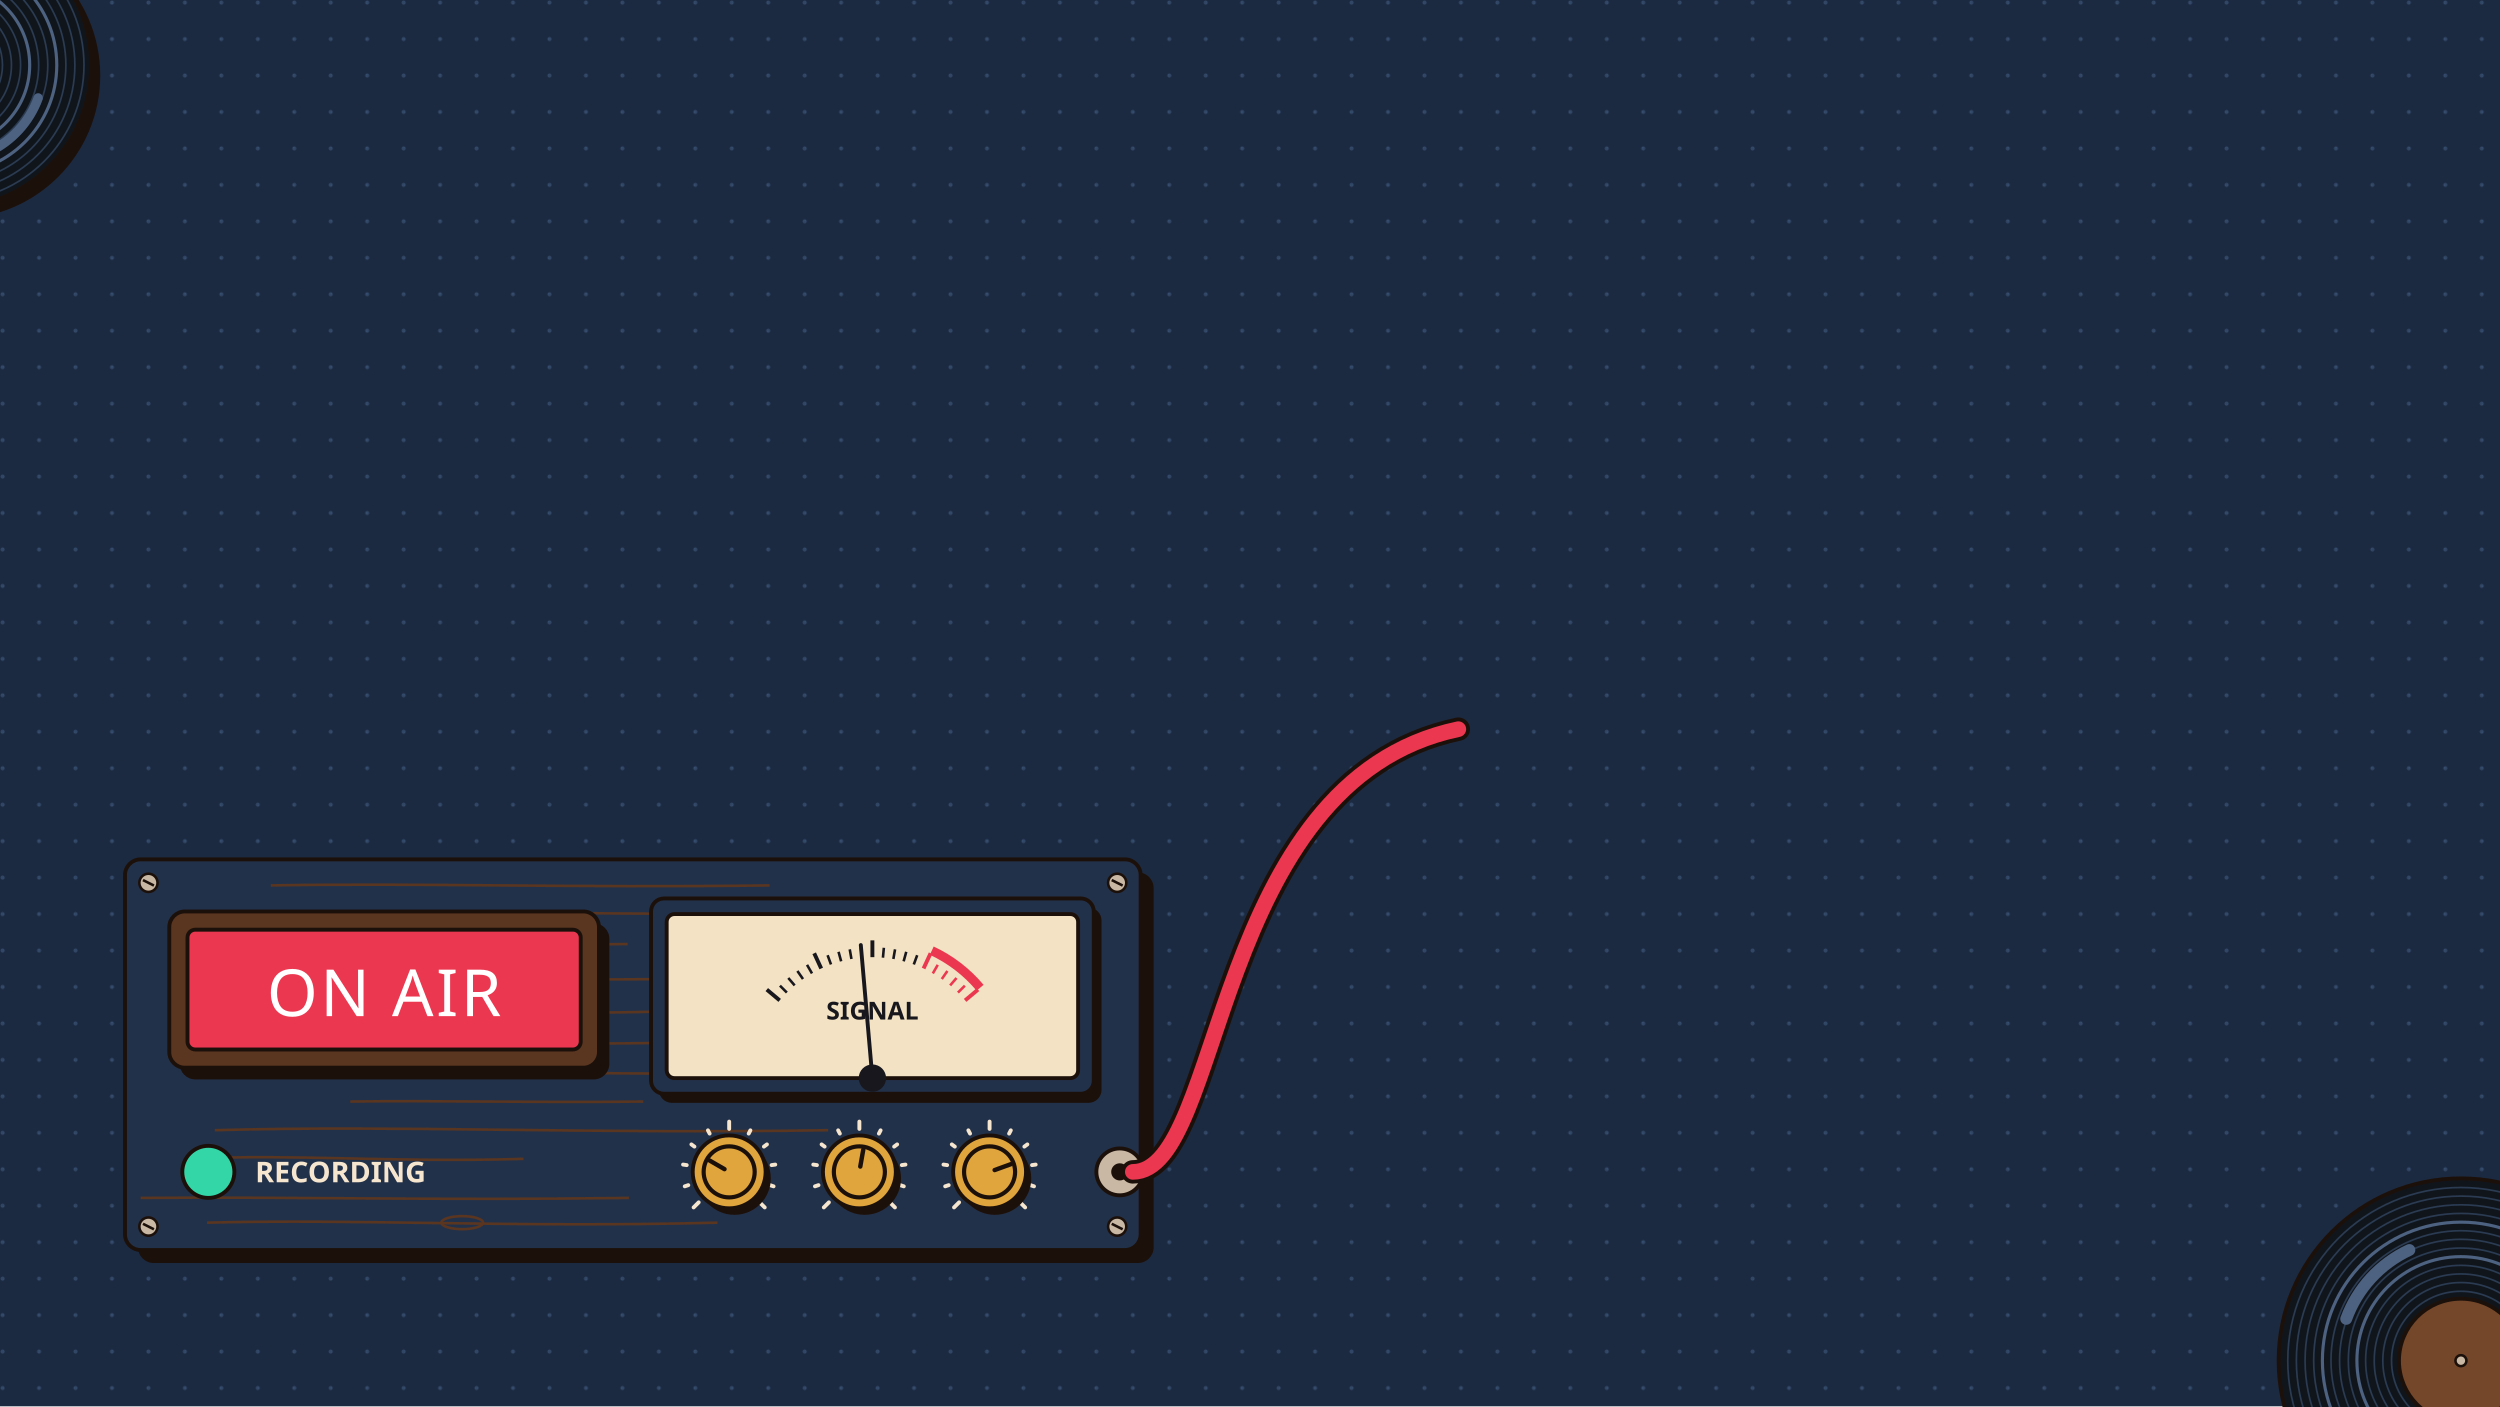
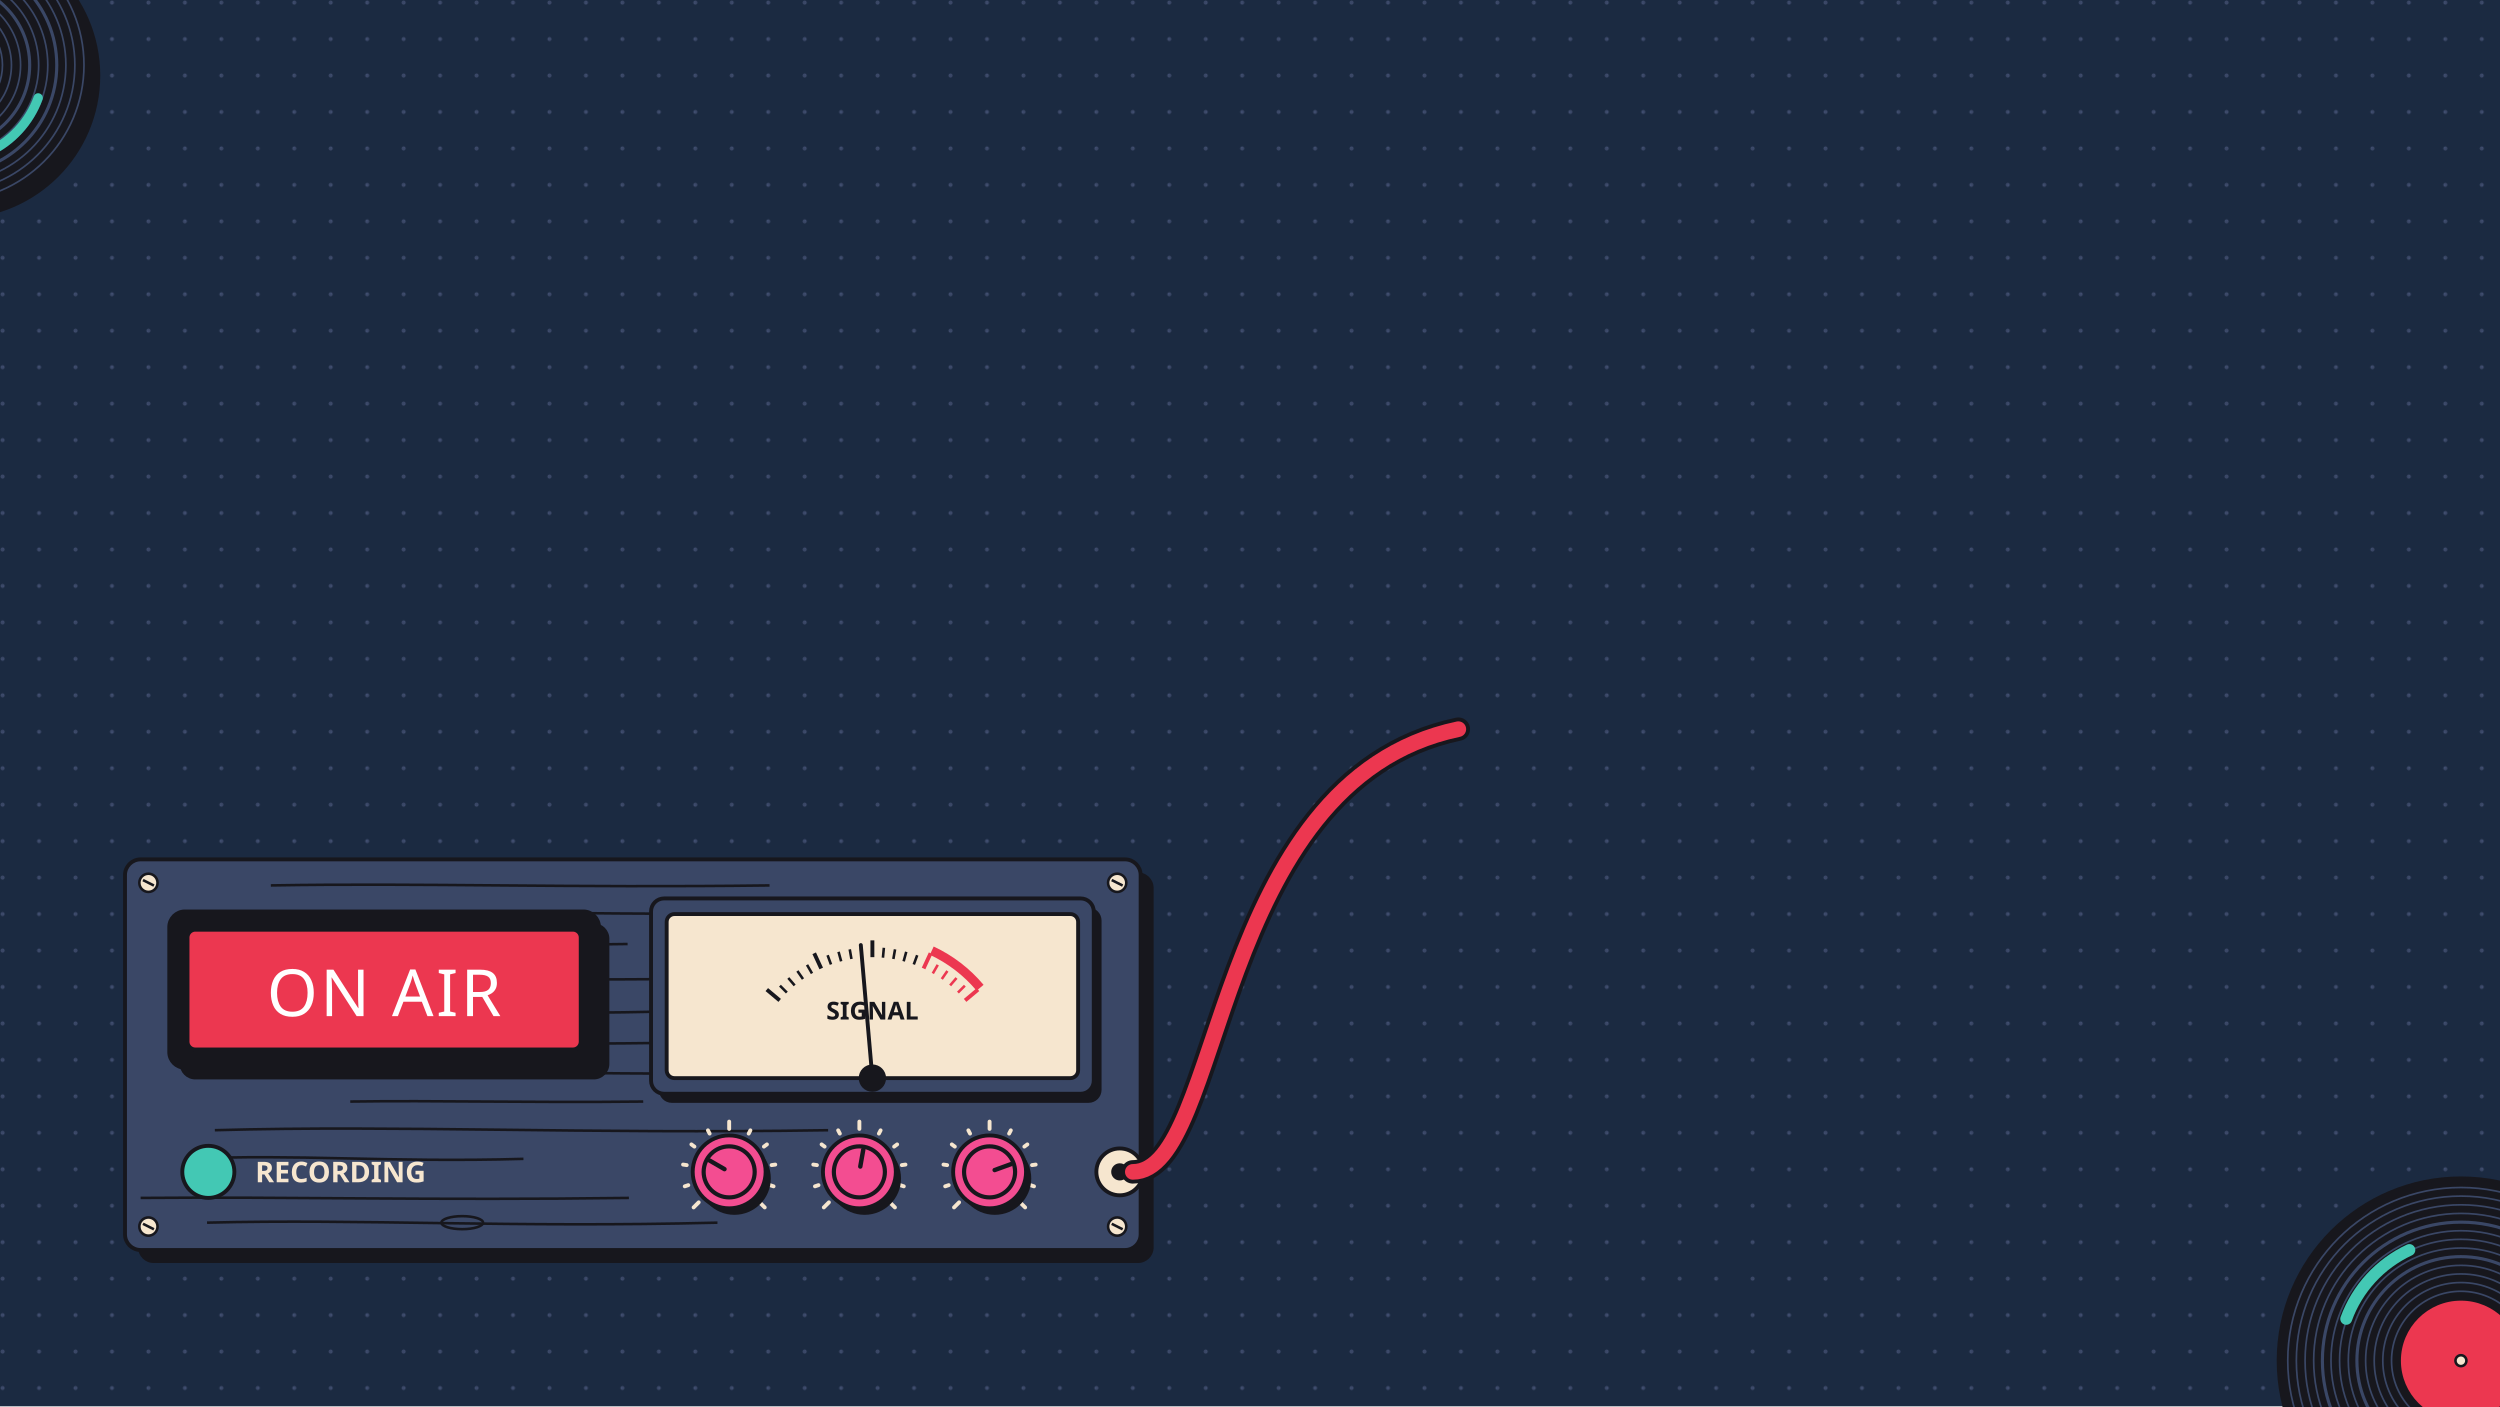
<svg xmlns="http://www.w3.org/2000/svg" viewBox="0 0 1920 1080" width="1920" height="1080">
  <defs>
    <pattern id="dg-join-success" width="28" height="28" patternUnits="userSpaceOnUse">
-       <circle cx="2" cy="2" r="1.6" fill="#314664" />
+       <circle cx="2" cy="2" r="1.6" fill="#3a4766" />
    </pattern>
  </defs>
  <rect width="1920" height="1080" fill="#1b2a41" />
  <rect width="1920" height="1080" fill="url(#dg-join-success)" />
-   <circle cx="1897" cy="1053" r="140" fill="#1c100a" />
-   <circle cx="1890" cy="1045" r="140" fill="#10151c" stroke="#1c100a" stroke-width="3" />
-   <circle cx="1890" cy="1045" r="53.3" fill="none" stroke="#2a3b52" stroke-width="1.3" />
-   <circle cx="1890" cy="1045" r="60.0" fill="none" stroke="#2a3b52" stroke-width="1.3" />
-   <circle cx="1890" cy="1045" r="66.6" fill="none" stroke="#2a3b52" stroke-width="1.3" />
-   <circle cx="1890" cy="1045" r="73.2" fill="none" stroke="#2a3b52" stroke-width="1.3" />
-   <circle cx="1890" cy="1045" r="79.9" fill="none" stroke="#4d6280" stroke-width="2.4" />
-   <circle cx="1890" cy="1045" r="86.5" fill="none" stroke="#2a3b52" stroke-width="1.3" />
-   <circle cx="1890" cy="1045" r="93.2" fill="none" stroke="#2a3b52" stroke-width="1.3" />
-   <circle cx="1890" cy="1045" r="99.8" fill="none" stroke="#2a3b52" stroke-width="1.3" />
-   <circle cx="1890" cy="1045" r="106.4" fill="none" stroke="#4d6280" stroke-width="2.4" />
-   <circle cx="1890" cy="1045" r="113.1" fill="none" stroke="#2a3b52" stroke-width="1.3" />
-   <circle cx="1890" cy="1045" r="119.7" fill="none" stroke="#2a3b52" stroke-width="1.3" />
-   <circle cx="1890" cy="1045" r="126.4" fill="none" stroke="#2a3b52" stroke-width="1.3" />
-   <circle cx="1890" cy="1045" r="133.0" fill="none" stroke="#2a3b52" stroke-width="1.3" />
-   <path d="M1801.9 1012.9 A93.8 93.8 0 0 1 1850.4 960.0" fill="none" stroke="#4d6280" stroke-width="9.1" stroke-linecap="round" />
-   <path d="M1978.1 1077.1 A93.8 93.8 0 0 1 1929.6 1130.0" fill="none" stroke="#4d6280" stroke-width="9.1" stroke-linecap="round" />
-   <circle cx="1890" cy="1045" r="47.6" fill="#74472a" stroke="#1c100a" stroke-width="3" />
-   <circle cx="1890" cy="1045" r="4.2" fill="#c9b8a3" stroke="#1c100a" stroke-width="2" />
-   <circle cx="-33" cy="58" r="110" fill="#1c100a" />
-   <circle cx="-40" cy="50" r="110" fill="#10151c" stroke="#1c100a" stroke-width="3" />
-   <circle cx="-40" cy="50" r="41.9" fill="none" stroke="#2a3b52" stroke-width="1.3" />
-   <circle cx="-40" cy="50" r="48.8" fill="none" stroke="#2a3b52" stroke-width="1.3" />
-   <circle cx="-40" cy="50" r="55.8" fill="none" stroke="#2a3b52" stroke-width="1.3" />
-   <circle cx="-40" cy="50" r="62.8" fill="none" stroke="#4d6280" stroke-width="2.4" />
-   <circle cx="-40" cy="50" r="69.7" fill="none" stroke="#2a3b52" stroke-width="1.3" />
-   <circle cx="-40" cy="50" r="76.7" fill="none" stroke="#2a3b52" stroke-width="1.3" />
-   <circle cx="-40" cy="50" r="83.6" fill="none" stroke="#4d6280" stroke-width="2.4" />
-   <circle cx="-40" cy="50" r="90.6" fill="none" stroke="#2a3b52" stroke-width="1.3" />
-   <circle cx="-40" cy="50" r="97.5" fill="none" stroke="#2a3b52" stroke-width="1.3" />
-   <circle cx="-40" cy="50" r="104.5" fill="none" stroke="#2a3b52" stroke-width="1.3" />
-   <path d="M-109.3 24.8 A73.7 73.7 0 0 1 -71.1 -16.8" fill="none" stroke="#4d6280" stroke-width="7.2" stroke-linecap="round" />
-   <path d="M29.3 75.2 A73.7 73.7 0 0 1 -8.9 116.8" fill="none" stroke="#4d6280" stroke-width="7.2" stroke-linecap="round" />
-   <circle cx="-40" cy="50" r="37.4" fill="#6b3f24" stroke="#1c100a" stroke-width="3" />
-   <circle cx="-40" cy="50" r="3.3" fill="#c9b8a3" stroke="#1c100a" stroke-width="2" />
-   <rect x="106" y="670" width="780" height="300" rx="12" fill="#1c100a" />
-   <rect x="96" y="660" width="780" height="300" rx="12" fill="#22314a" stroke="#1c100a" stroke-width="3" />
-   <g stroke="#5a3520" stroke-width="2" fill="none" opacity="1">
+   <circle cx="1897" cy="1053" r="140" fill="#17171d" />
+   <circle cx="1890" cy="1045" r="140" fill="#17171d" stroke="#17171d" stroke-width="3" />
+   <circle cx="1890" cy="1045" r="53.3" fill="none" stroke="#3a4766" stroke-width="1.3" />
+   <circle cx="1890" cy="1045" r="60.0" fill="none" stroke="#3a4766" stroke-width="1.3" />
+   <circle cx="1890" cy="1045" r="66.6" fill="none" stroke="#3a4766" stroke-width="1.3" />
+   <circle cx="1890" cy="1045" r="73.2" fill="none" stroke="#3a4766" stroke-width="1.3" />
+   <circle cx="1890" cy="1045" r="79.9" fill="none" stroke="#3a4766" stroke-width="2.4" />
+   <circle cx="1890" cy="1045" r="86.5" fill="none" stroke="#3a4766" stroke-width="1.3" />
+   <circle cx="1890" cy="1045" r="93.2" fill="none" stroke="#3a4766" stroke-width="1.3" />
+   <circle cx="1890" cy="1045" r="99.8" fill="none" stroke="#3a4766" stroke-width="1.3" />
+   <circle cx="1890" cy="1045" r="106.4" fill="none" stroke="#3a4766" stroke-width="2.4" />
+   <circle cx="1890" cy="1045" r="113.1" fill="none" stroke="#3a4766" stroke-width="1.3" />
+   <circle cx="1890" cy="1045" r="119.7" fill="none" stroke="#3a4766" stroke-width="1.3" />
+   <circle cx="1890" cy="1045" r="126.4" fill="none" stroke="#3a4766" stroke-width="1.3" />
+   <circle cx="1890" cy="1045" r="133.0" fill="none" stroke="#3a4766" stroke-width="1.3" />
+   <path d="M1801.9 1012.9 A93.8 93.8 0 0 1 1850.4 960.0" fill="none" stroke="#43c8b4" stroke-width="9.1" stroke-linecap="round" />
+   <path d="M1978.1 1077.1 A93.8 93.8 0 0 1 1929.6 1130.0" fill="none" stroke="#43c8b4" stroke-width="9.1" stroke-linecap="round" />
+   <circle cx="1890" cy="1045" r="47.6" fill="#ec3750" stroke="#17171d" stroke-width="3" />
+   <circle cx="1890" cy="1045" r="4.2" fill="#f6e6cf" stroke="#17171d" stroke-width="2" />
+   <circle cx="-33" cy="58" r="110" fill="#17171d" />
+   <circle cx="-40" cy="50" r="110" fill="#17171d" stroke="#17171d" stroke-width="3" />
+   <circle cx="-40" cy="50" r="41.9" fill="none" stroke="#3a4766" stroke-width="1.3" />
+   <circle cx="-40" cy="50" r="48.8" fill="none" stroke="#3a4766" stroke-width="1.3" />
+   <circle cx="-40" cy="50" r="55.8" fill="none" stroke="#3a4766" stroke-width="1.3" />
+   <circle cx="-40" cy="50" r="62.8" fill="none" stroke="#3a4766" stroke-width="2.4" />
+   <circle cx="-40" cy="50" r="69.7" fill="none" stroke="#3a4766" stroke-width="1.3" />
+   <circle cx="-40" cy="50" r="76.7" fill="none" stroke="#3a4766" stroke-width="1.3" />
+   <circle cx="-40" cy="50" r="83.6" fill="none" stroke="#3a4766" stroke-width="2.4" />
+   <circle cx="-40" cy="50" r="90.6" fill="none" stroke="#3a4766" stroke-width="1.3" />
+   <circle cx="-40" cy="50" r="97.5" fill="none" stroke="#3a4766" stroke-width="1.3" />
+   <circle cx="-40" cy="50" r="104.5" fill="none" stroke="#3a4766" stroke-width="1.3" />
+   <path d="M-109.3 24.8 A73.7 73.7 0 0 1 -71.1 -16.8" fill="none" stroke="#43c8b4" stroke-width="7.2" stroke-linecap="round" />
+   <path d="M29.3 75.2 A73.7 73.7 0 0 1 -8.9 116.8" fill="none" stroke="#43c8b4" stroke-width="7.2" stroke-linecap="round" />
+   <circle cx="-40" cy="50" r="37.4" fill="#ec3750" stroke="#17171d" stroke-width="3" />
+   <circle cx="-40" cy="50" r="3.3" fill="#f6e6cf" stroke="#17171d" stroke-width="2" />
+   <rect x="106" y="670" width="780" height="300" rx="12" fill="#17171d" />
+   <rect x="96" y="660" width="780" height="300" rx="12" fill="#3a4766" stroke="#17171d" stroke-width="3" />
+   <g stroke="#17171d" stroke-width="2" fill="none" opacity="1">
    <path d="M208 680C323 678 438 682 591 680" />
    <path d="M207 701C343 698 479 704 661 701" />
    <path d="M186 725C275 724 363 727 482 725" />
    <ellipse cx="334" cy="725" rx="16" ry="5" />
    <path d="M172 751C289 747 406 755 563 751" />
    <path d="M180 777C277 773 374 780 503 777" />
    <path d="M160 801C264 798 367 803 505 801" />
    <path d="M296 824C390 822 483 826 608 824" />
    <path d="M269 846C336 845 404 847 494 846" />
    <path d="M165 868C306 864 448 871 636 868" />
    <path d="M147 890C224 886 300 893 402 890" />
    <path d="M108 920C221 919 333 922 483 920" />
    <path d="M159 939C277 936 394 943 551 939" />
    <ellipse cx="355" cy="939" rx="16" ry="5" />
  </g>
-   <circle cx="114" cy="678" r="7" fill="#c9b8a3" stroke="#1c100a" stroke-width="2" />
-   <line x1="109.8" y1="675.9" x2="118.2" y2="680.1" stroke="#1c100a" stroke-width="2" />
-   <circle cx="858" cy="678" r="7" fill="#c9b8a3" stroke="#1c100a" stroke-width="2" />
-   <line x1="853.8" y1="675.9" x2="862.2" y2="680.1" stroke="#1c100a" stroke-width="2" />
-   <circle cx="114" cy="942" r="7" fill="#c9b8a3" stroke="#1c100a" stroke-width="2" />
-   <line x1="109.8" y1="939.9" x2="118.2" y2="944.1" stroke="#1c100a" stroke-width="2" />
-   <circle cx="858" cy="942" r="7" fill="#c9b8a3" stroke="#1c100a" stroke-width="2" />
-   <line x1="853.8" y1="939.9" x2="862.2" y2="944.1" stroke="#1c100a" stroke-width="2" />
-   <rect x="138" y="709" width="330" height="120" rx="12" fill="#1c100a" />
-   <rect x="130" y="700" width="330" height="120" rx="12" fill="#5a3520" stroke="#1c100a" stroke-width="3" />
-   <rect x="144" y="714" width="302" height="92" rx="6" fill="#ec3750" stroke="#1c100a" stroke-width="3" />
+   <circle cx="114" cy="678" r="7" fill="#f6e6cf" stroke="#17171d" stroke-width="2" />
+   <line x1="109.8" y1="675.9" x2="118.2" y2="680.1" stroke="#17171d" stroke-width="2" />
+   <circle cx="858" cy="678" r="7" fill="#f6e6cf" stroke="#17171d" stroke-width="2" />
+   <line x1="853.8" y1="675.9" x2="862.2" y2="680.1" stroke="#17171d" stroke-width="2" />
+   <circle cx="114" cy="942" r="7" fill="#f6e6cf" stroke="#17171d" stroke-width="2" />
+   <line x1="109.8" y1="939.9" x2="118.2" y2="944.1" stroke="#17171d" stroke-width="2" />
+   <circle cx="858" cy="942" r="7" fill="#f6e6cf" stroke="#17171d" stroke-width="2" />
+   <line x1="853.8" y1="939.9" x2="862.2" y2="944.1" stroke="#17171d" stroke-width="2" />
+   <rect x="138" y="709" width="330" height="120" rx="12" fill="#17171d" />
+   <rect x="130" y="700" width="330" height="120" rx="12" fill="#17171d" stroke="#17171d" stroke-width="3" />
+   <rect x="144" y="714" width="302" height="92" rx="6" fill="#ec3750" stroke="#17171d" stroke-width="3" />
  <text x="295.0" y="780.4" font-family="Bungee" font-weight="400" font-size="50" fill="#ffffff" text-anchor="middle" letter-spacing="2">ON AIR</text>
-   <rect x="506" y="697" width="340" height="150" rx="10" fill="#1c100a" />
-   <rect x="500" y="690" width="340" height="150" rx="10" fill="#22314a" stroke="#1c100a" stroke-width="3" />
-   <rect x="512" y="702" width="316" height="126" rx="6" fill="#f3e2c3" stroke="#1c100a" stroke-width="3" />
+   <rect x="506" y="697" width="340" height="150" rx="10" fill="#17171d" />
+   <rect x="500" y="690" width="340" height="150" rx="10" fill="#3a4766" stroke="#17171d" stroke-width="3" />
+   <rect x="512" y="702" width="316" height="126" rx="6" fill="#f6e6cf" stroke="#17171d" stroke-width="3" />
  <line x1="598.8" y1="768.3" x2="588.9" y2="760.0" stroke="#17171d" stroke-width="3" />
  <line x1="604.3" y1="762.3" x2="599.0" y2="757.0" stroke="#17171d" stroke-width="2" />
  <line x1="610.3" y1="756.8" x2="605.4" y2="751.1" stroke="#17171d" stroke-width="2" />
  <line x1="616.7" y1="751.9" x2="612.4" y2="745.7" stroke="#17171d" stroke-width="2" />
  <line x1="623.6" y1="747.6" x2="619.8" y2="741.0" stroke="#17171d" stroke-width="2" />
  <line x1="630.7" y1="743.8" x2="625.3" y2="732.1" stroke="#17171d" stroke-width="3" />
  <line x1="638.2" y1="740.7" x2="635.6" y2="733.6" stroke="#17171d" stroke-width="2" />
  <line x1="646.0" y1="738.3" x2="644.0" y2="731.0" stroke="#17171d" stroke-width="2" />
  <line x1="653.9" y1="736.5" x2="652.6" y2="729.1" stroke="#17171d" stroke-width="2" />
  <line x1="661.9" y1="735.5" x2="661.2" y2="727.9" stroke="#17171d" stroke-width="2" />
  <line x1="670.0" y1="735.1" x2="670.0" y2="722.2" stroke="#17171d" stroke-width="3" />
  <line x1="678.1" y1="735.5" x2="678.8" y2="727.9" stroke="#17171d" stroke-width="2" />
  <line x1="686.1" y1="736.5" x2="687.4" y2="729.1" stroke="#17171d" stroke-width="2" />
  <line x1="694.0" y1="738.3" x2="696.0" y2="731.0" stroke="#17171d" stroke-width="2" />
  <line x1="701.8" y1="740.7" x2="704.4" y2="733.6" stroke="#17171d" stroke-width="2" />
  <line x1="709.3" y1="743.8" x2="714.7" y2="732.1" stroke="#ec3750" stroke-width="3" />
  <line x1="716.4" y1="747.6" x2="720.2" y2="741.0" stroke="#ec3750" stroke-width="2" />
  <line x1="723.3" y1="751.9" x2="727.6" y2="745.7" stroke="#ec3750" stroke-width="2" />
  <line x1="729.7" y1="756.8" x2="734.6" y2="751.1" stroke="#ec3750" stroke-width="2" />
  <line x1="735.7" y1="762.3" x2="741.0" y2="757.0" stroke="#ec3750" stroke-width="2" />
  <line x1="741.2" y1="768.3" x2="751.1" y2="760.0" stroke="#ec3750" stroke-width="3" />
  <path d="M715.6 730.1A108.0 108.0 0 0 1 752.7 758.6" fill="none" stroke="#ec3750" stroke-width="7" />
  <g class="vu-needle" style="transform-origin:670.0px 828.0px; transform-box:view-box">
    <line x1="670.0" y1="828.0" x2="661.1" y2="725.8" stroke="#17171d" stroke-width="3" stroke-linecap="round" />
  </g>
  <circle cx="670.0" cy="828.0" r="10.5" fill="#17171d" />
  <text x="670.0" y="783.0" font-family="Space Mono" font-weight="700" font-size="19" fill="#17171d" text-anchor="middle" letter-spacing="0">SIGNAL</text>
-   <circle cx="160" cy="900" r="20" fill="#33d6a6" stroke="#1c100a" stroke-width="3" />
+   <circle cx="160" cy="900" r="20" fill="#43c8b4" stroke="#17171d" stroke-width="3" />
  <text x="196" y="908" font-family="Space Mono" font-weight="700" font-size="22" fill="#f6e6cf" text-anchor="start" letter-spacing="0">RECORDING</text>
  <line x1="536.6" y1="923.4" x2="532.7" y2="927.3" stroke="#f6e6cf" stroke-width="3" stroke-linecap="round" />
  <line x1="528.6" y1="910.2" x2="525.9" y2="911.1" stroke="#f6e6cf" stroke-width="3" stroke-linecap="round" />
  <line x1="527.4" y1="894.8" x2="524.6" y2="894.4" stroke="#f6e6cf" stroke-width="3" stroke-linecap="round" />
  <line x1="533.3" y1="880.6" x2="531.0" y2="878.9" stroke="#f6e6cf" stroke-width="3" stroke-linecap="round" />
  <line x1="545.0" y1="870.6" x2="543.7" y2="868.1" stroke="#f6e6cf" stroke-width="3" stroke-linecap="round" />
  <line x1="560.0" y1="867.0" x2="560.0" y2="861.4" stroke="#f6e6cf" stroke-width="3" stroke-linecap="round" />
  <line x1="575.0" y1="870.6" x2="576.3" y2="868.1" stroke="#f6e6cf" stroke-width="3" stroke-linecap="round" />
  <line x1="586.7" y1="880.6" x2="589.0" y2="878.9" stroke="#f6e6cf" stroke-width="3" stroke-linecap="round" />
  <line x1="592.6" y1="894.8" x2="595.4" y2="894.4" stroke="#f6e6cf" stroke-width="3" stroke-linecap="round" />
  <line x1="591.4" y1="910.2" x2="594.1" y2="911.1" stroke="#f6e6cf" stroke-width="3" stroke-linecap="round" />
  <line x1="583.4" y1="923.4" x2="587.3" y2="927.3" stroke="#f6e6cf" stroke-width="3" stroke-linecap="round" />
-   <circle cx="564" cy="905" r="28" fill="#1c100a" />
-   <circle cx="560" cy="900" r="28" fill="#e0a53c" stroke="#1c100a" stroke-width="3" />
-   <circle cx="560" cy="900" r="20.2" fill="none" stroke="#1c100a" stroke-width="2" />
-   <circle cx="560" cy="900" r="19.0" fill="#e0a53c" stroke="#1c100a" stroke-width="2" />
-   <line x1="556.4" y1="897.9" x2="545.0" y2="891.3" stroke="#1c100a" stroke-width="3.4" stroke-linecap="round" />
+   <circle cx="564" cy="905" r="28" fill="#17171d" />
+   <circle cx="560" cy="900" r="28" fill="#f34d91" stroke="#17171d" stroke-width="3" />
+   <circle cx="560" cy="900" r="20.2" fill="none" stroke="#17171d" stroke-width="2" />
+   <circle cx="560" cy="900" r="19.0" fill="#f34d91" stroke="#17171d" stroke-width="2" />
+   <line x1="556.4" y1="897.9" x2="545.0" y2="891.3" stroke="#17171d" stroke-width="3.4" stroke-linecap="round" />
  <line x1="636.6" y1="923.4" x2="632.7" y2="927.3" stroke="#f6e6cf" stroke-width="3" stroke-linecap="round" />
  <line x1="628.6" y1="910.2" x2="625.9" y2="911.1" stroke="#f6e6cf" stroke-width="3" stroke-linecap="round" />
  <line x1="627.4" y1="894.8" x2="624.6" y2="894.4" stroke="#f6e6cf" stroke-width="3" stroke-linecap="round" />
  <line x1="633.3" y1="880.6" x2="631.0" y2="878.9" stroke="#f6e6cf" stroke-width="3" stroke-linecap="round" />
  <line x1="645.0" y1="870.6" x2="643.7" y2="868.1" stroke="#f6e6cf" stroke-width="3" stroke-linecap="round" />
  <line x1="660.0" y1="867.0" x2="660.0" y2="861.4" stroke="#f6e6cf" stroke-width="3" stroke-linecap="round" />
  <line x1="675.0" y1="870.6" x2="676.3" y2="868.1" stroke="#f6e6cf" stroke-width="3" stroke-linecap="round" />
  <line x1="686.7" y1="880.6" x2="689.0" y2="878.9" stroke="#f6e6cf" stroke-width="3" stroke-linecap="round" />
  <line x1="692.6" y1="894.8" x2="695.4" y2="894.4" stroke="#f6e6cf" stroke-width="3" stroke-linecap="round" />
  <line x1="691.4" y1="910.2" x2="694.1" y2="911.1" stroke="#f6e6cf" stroke-width="3" stroke-linecap="round" />
  <line x1="683.4" y1="923.4" x2="687.3" y2="927.3" stroke="#f6e6cf" stroke-width="3" stroke-linecap="round" />
-   <circle cx="664" cy="905" r="28" fill="#1c100a" />
-   <circle cx="660" cy="900" r="28" fill="#e0a53c" stroke="#1c100a" stroke-width="3" />
-   <circle cx="660" cy="900" r="20.2" fill="none" stroke="#1c100a" stroke-width="2" />
-   <circle cx="660" cy="900" r="19.0" fill="#e0a53c" stroke="#1c100a" stroke-width="2" />
-   <line x1="660.7" y1="895.9" x2="663.0" y2="882.9" stroke="#1c100a" stroke-width="3.4" stroke-linecap="round" />
+   <circle cx="664" cy="905" r="28" fill="#17171d" />
+   <circle cx="660" cy="900" r="28" fill="#f34d91" stroke="#17171d" stroke-width="3" />
+   <circle cx="660" cy="900" r="20.2" fill="none" stroke="#17171d" stroke-width="2" />
+   <circle cx="660" cy="900" r="19.0" fill="#f34d91" stroke="#17171d" stroke-width="2" />
+   <line x1="660.7" y1="895.9" x2="663.0" y2="882.9" stroke="#17171d" stroke-width="3.4" stroke-linecap="round" />
  <line x1="736.6" y1="923.4" x2="732.7" y2="927.3" stroke="#f6e6cf" stroke-width="3" stroke-linecap="round" />
  <line x1="728.6" y1="910.2" x2="725.9" y2="911.1" stroke="#f6e6cf" stroke-width="3" stroke-linecap="round" />
  <line x1="727.4" y1="894.8" x2="724.6" y2="894.4" stroke="#f6e6cf" stroke-width="3" stroke-linecap="round" />
  <line x1="733.3" y1="880.6" x2="731.0" y2="878.9" stroke="#f6e6cf" stroke-width="3" stroke-linecap="round" />
  <line x1="745.0" y1="870.6" x2="743.7" y2="868.1" stroke="#f6e6cf" stroke-width="3" stroke-linecap="round" />
  <line x1="760.0" y1="867.0" x2="760.0" y2="861.4" stroke="#f6e6cf" stroke-width="3" stroke-linecap="round" />
  <line x1="775.0" y1="870.6" x2="776.3" y2="868.1" stroke="#f6e6cf" stroke-width="3" stroke-linecap="round" />
  <line x1="786.7" y1="880.6" x2="789.0" y2="878.9" stroke="#f6e6cf" stroke-width="3" stroke-linecap="round" />
  <line x1="792.6" y1="894.8" x2="795.4" y2="894.4" stroke="#f6e6cf" stroke-width="3" stroke-linecap="round" />
  <line x1="791.4" y1="910.2" x2="794.1" y2="911.1" stroke="#f6e6cf" stroke-width="3" stroke-linecap="round" />
  <line x1="783.4" y1="923.4" x2="787.3" y2="927.3" stroke="#f6e6cf" stroke-width="3" stroke-linecap="round" />
-   <circle cx="764" cy="905" r="28" fill="#1c100a" />
-   <circle cx="760" cy="900" r="28" fill="#e0a53c" stroke="#1c100a" stroke-width="3" />
-   <circle cx="760" cy="900" r="20.2" fill="none" stroke="#1c100a" stroke-width="2" />
-   <circle cx="760" cy="900" r="19.0" fill="#e0a53c" stroke="#1c100a" stroke-width="2" />
-   <line x1="763.9" y1="898.6" x2="776.3" y2="894.1" stroke="#1c100a" stroke-width="3.4" stroke-linecap="round" />
-   <circle cx="860" cy="900" r="18" fill="#c9b8a3" stroke="#1c100a" stroke-width="3" />
-   <circle cx="860" cy="900" r="6.6" fill="#1c100a" />
-   <path d="M870 900 C940 900 930 600 1120 560" fill="none" stroke="#1c100a" stroke-width="18" stroke-linecap="round" />
+   <circle cx="764" cy="905" r="28" fill="#17171d" />
+   <circle cx="760" cy="900" r="28" fill="#f34d91" stroke="#17171d" stroke-width="3" />
+   <circle cx="760" cy="900" r="20.2" fill="none" stroke="#17171d" stroke-width="2" />
+   <circle cx="760" cy="900" r="19.0" fill="#f34d91" stroke="#17171d" stroke-width="2" />
+   <line x1="763.9" y1="898.6" x2="776.3" y2="894.1" stroke="#17171d" stroke-width="3.4" stroke-linecap="round" />
+   <circle cx="860" cy="900" r="18" fill="#f6e6cf" stroke="#17171d" stroke-width="3" />
+   <circle cx="860" cy="900" r="6.6" fill="#17171d" />
+   <path d="M870 900 C940 900 930 600 1120 560" fill="none" stroke="#17171d" stroke-width="18" stroke-linecap="round" />
  <path pathLength="1" d="M870 900 C940 900 930 600 1120 560" fill="none" stroke="#ec3750" stroke-width="12" stroke-linecap="round" />
</svg>
